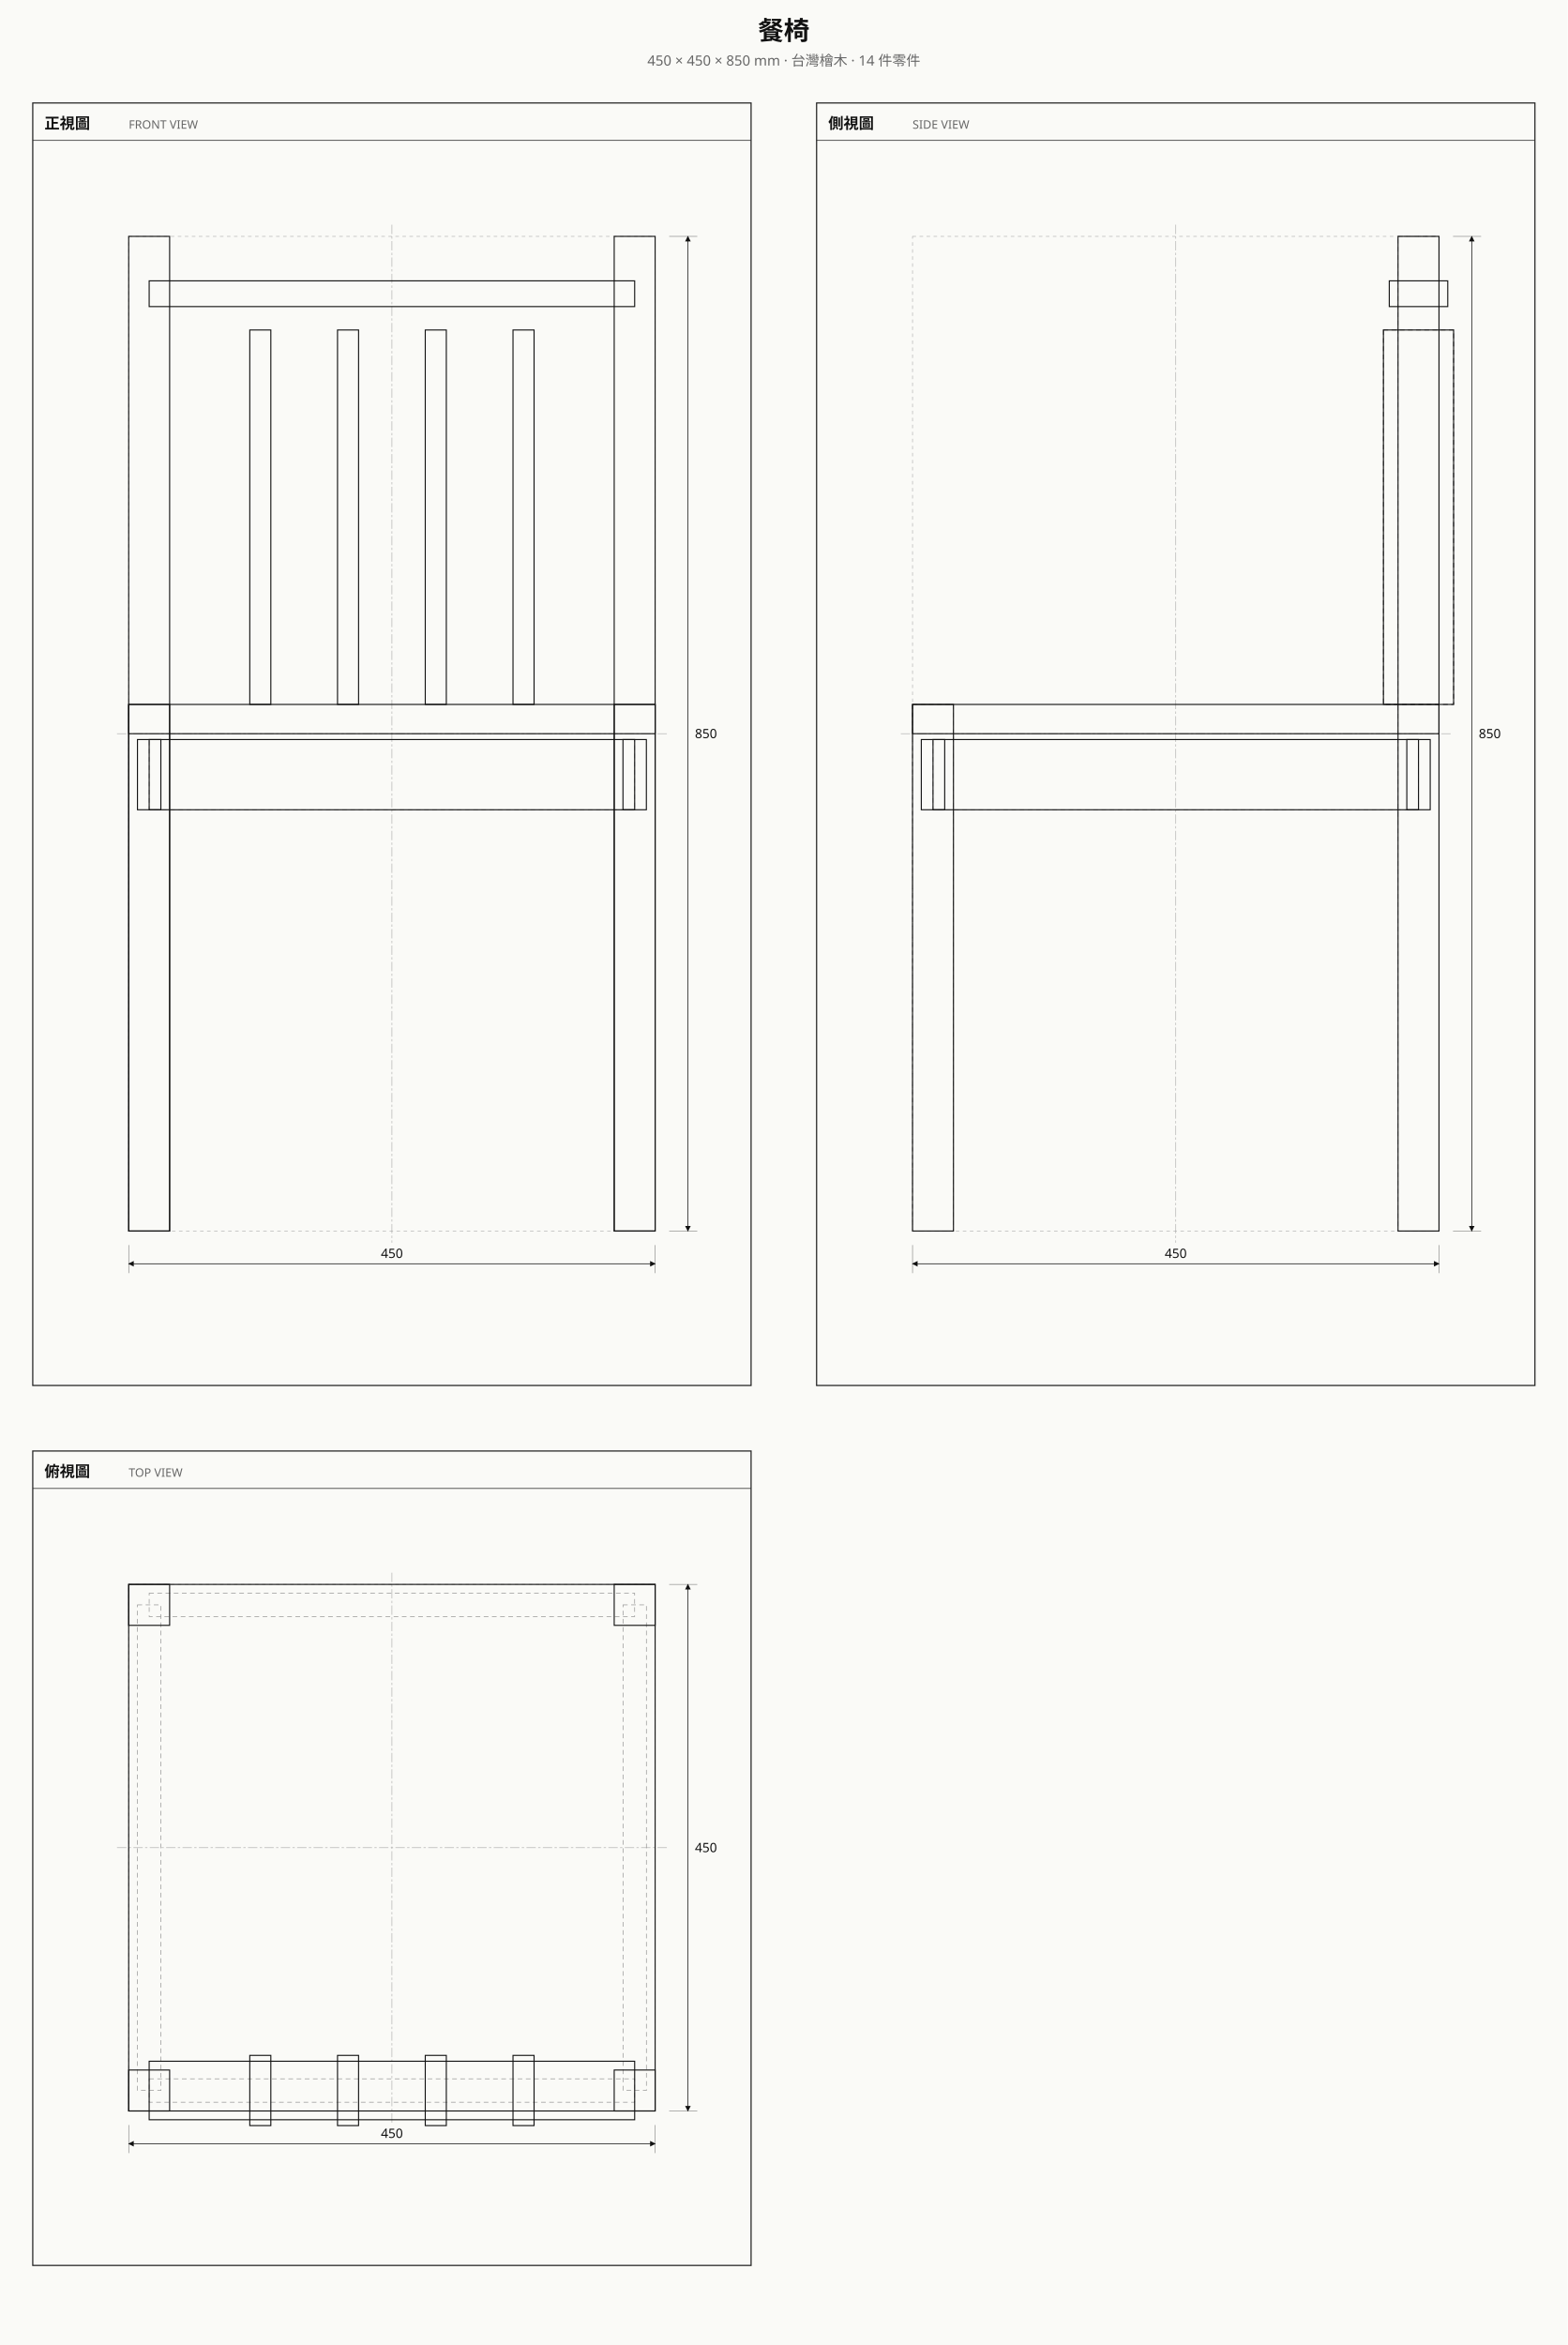
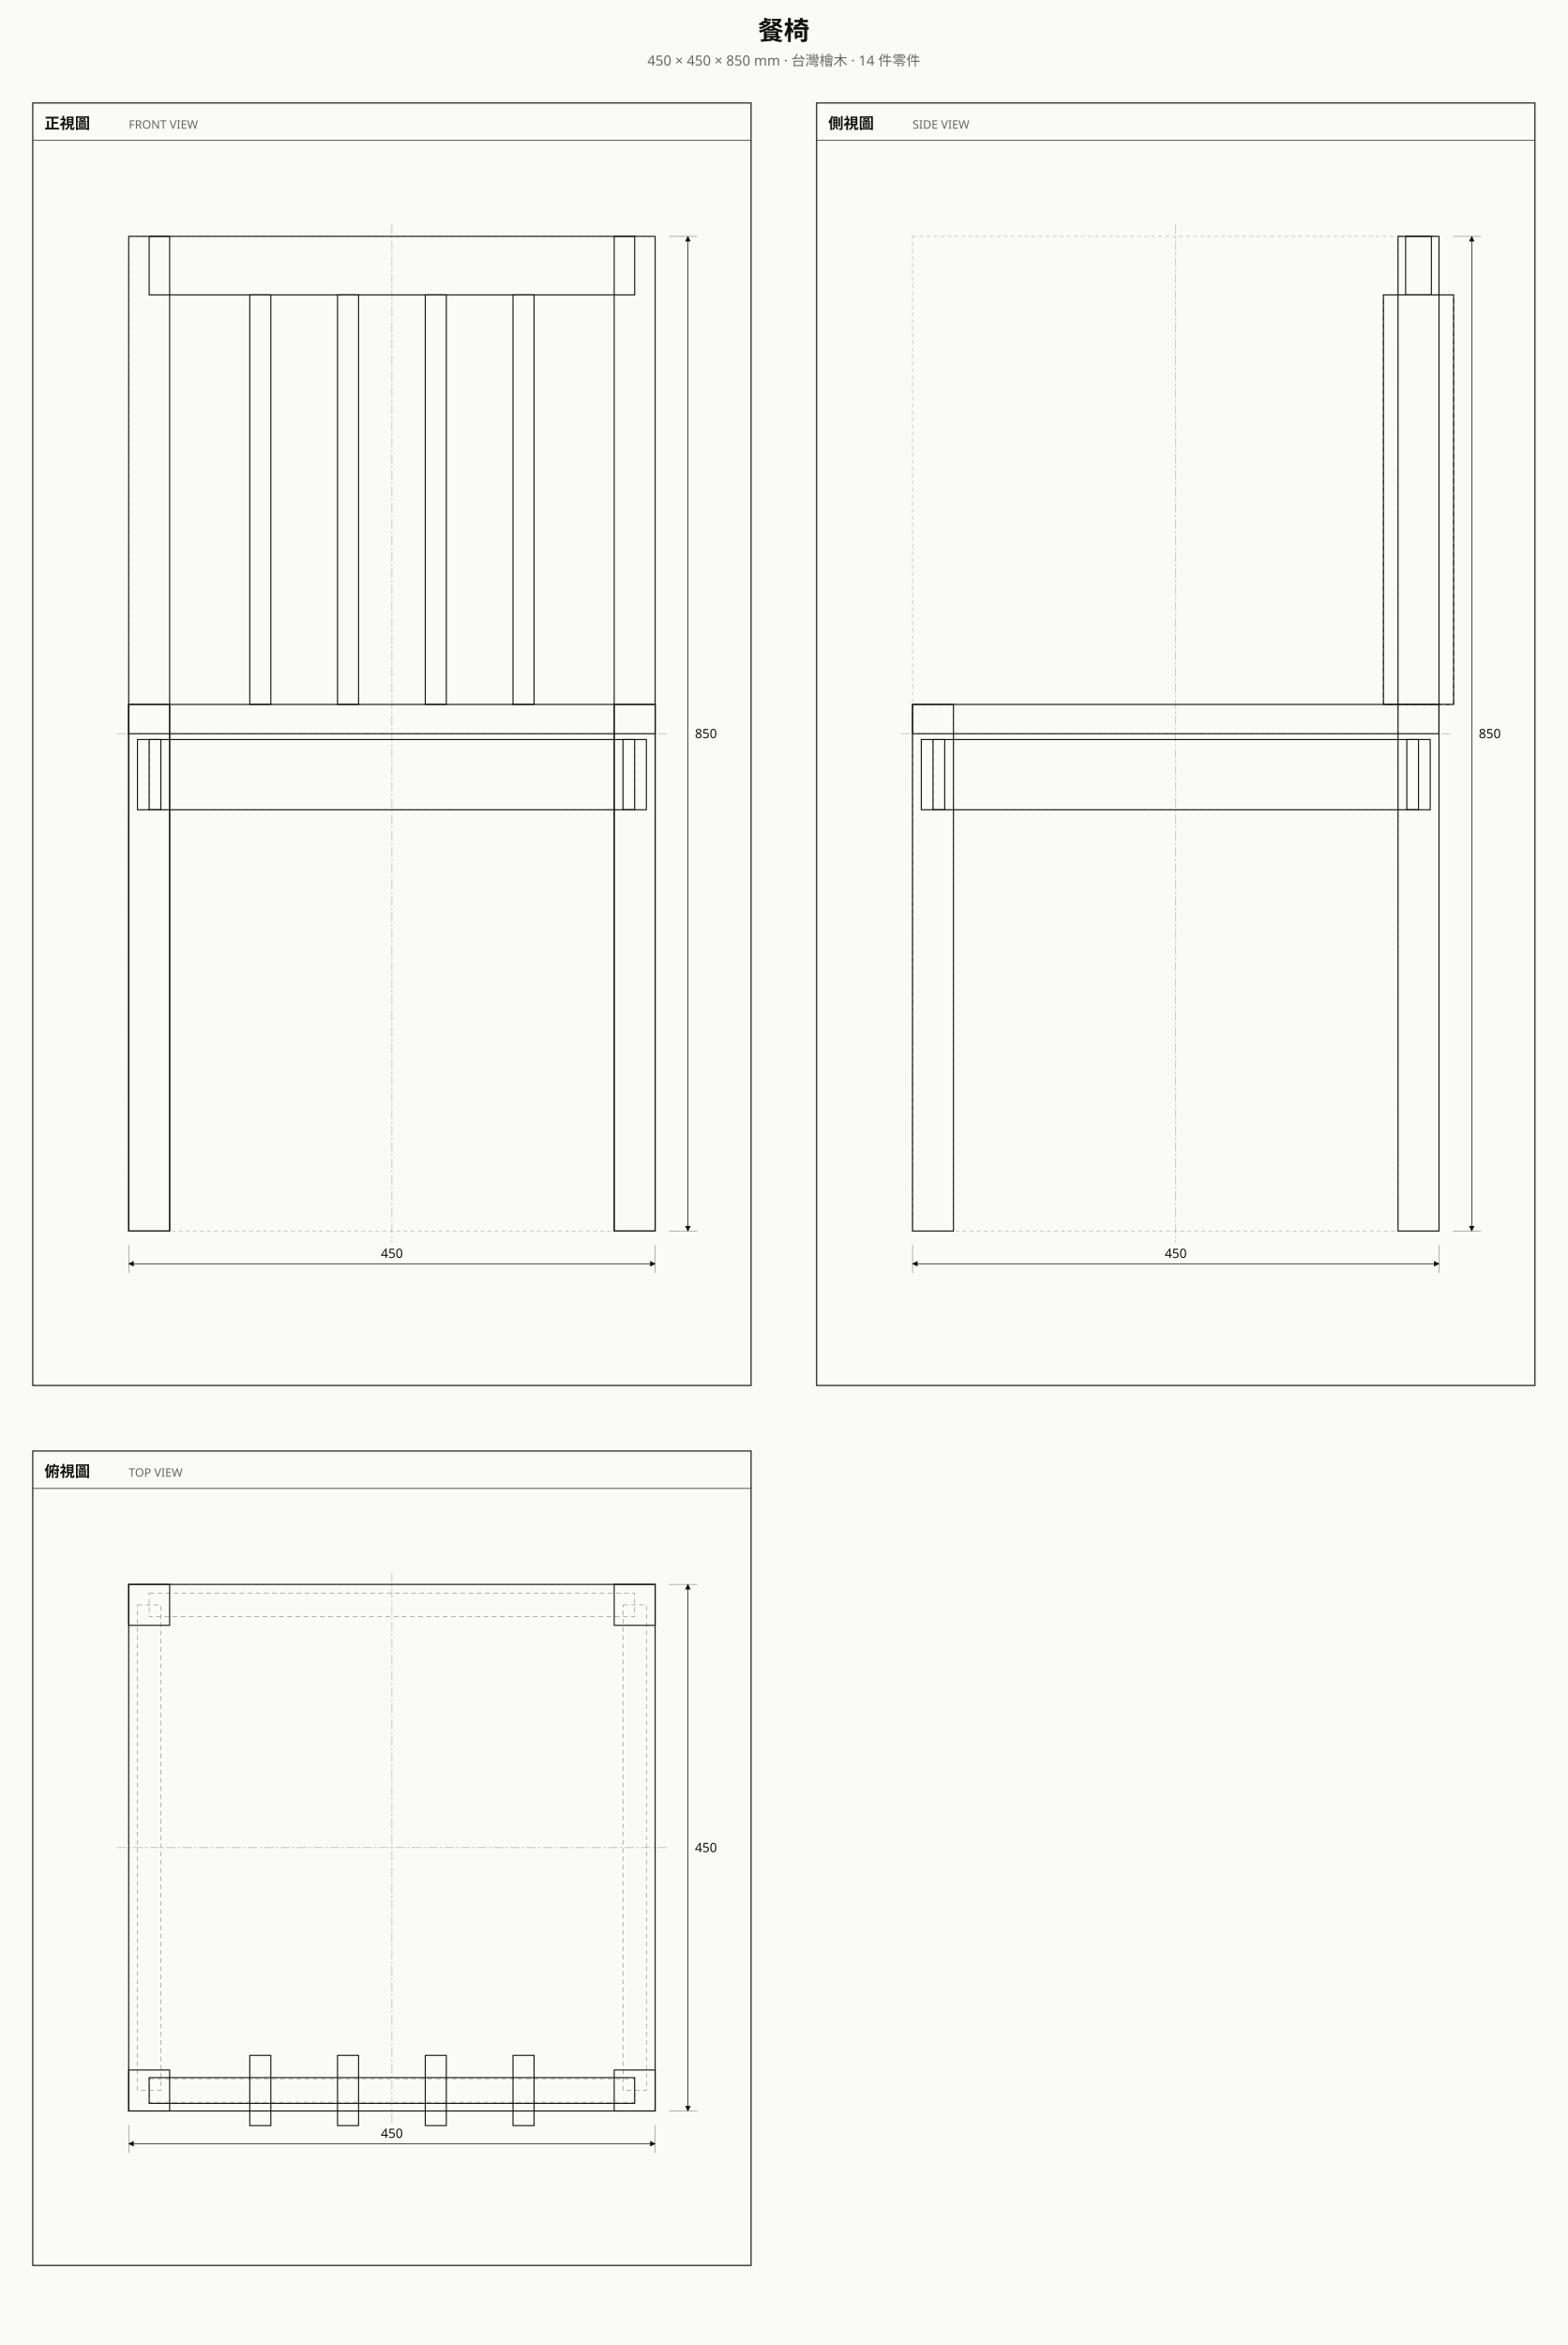
<svg xmlns="http://www.w3.org/2000/svg" viewBox="-20 -10 1340 2004" width="1340">
  <defs>
    <marker id="arr-front" viewBox="0 0 10 10" refX="9" refY="5" markerWidth="8" markerHeight="8" orient="auto-start-reverse">
      <path d="M 0 0 L 10 5 L 0 10 z" fill="#111" />
    </marker>
    <marker id="arr-side" viewBox="0 0 10 10" refX="9" refY="5" markerWidth="8" markerHeight="8" orient="auto-start-reverse">
      <path d="M 0 0 L 10 5 L 0 10 z" fill="#111" />
    </marker>
    <marker id="arr-top" viewBox="0 0 10 10" refX="9" refY="5" markerWidth="8" markerHeight="8" orient="auto-start-reverse">
      <path d="M 0 0 L 10 5 L 0 10 z" fill="#111" />
    </marker>
  </defs>
  <rect x="-20" y="-10" width="1340" height="2004" fill="#fafaf7" />
  <text x="650" y="24" text-anchor="middle" font-size="22" font-weight="700" fill="#111" font-family="sans-serif">餐椅</text>
  <text x="650" y="46" text-anchor="middle" font-size="12" fill="#666" font-family="sans-serif">450 × 450 × 850 mm · 台灣檜木 · 14 件零件</text>
  <g transform="translate(0, 70)">
    <g transform="translate(315.0, 972.0)">
      <rect x="-307.0" y="-964.0" width="614.0" height="1096.0" fill="none" stroke="#222" stroke-width="1" />
      <line x1="-307.0" y1="-932.0" x2="307.0" y2="-932.0" stroke="#222" stroke-width="0.6" />
      <text x="-297.0" y="-942.0" font-size="13" font-weight="700" fill="#111" font-family="sans-serif">正視圖</text>
      <text x="-225.0" y="-942.0" font-size="10" fill="#666" font-family="sans-serif">FRONT VIEW</text>
      <g stroke="#888" stroke-width="0.5" stroke-dasharray="8 2 2 2" opacity="0.7">
        <line x1="0" y1="-860.0" x2="0" y2="10.0" />
        <line x1="-235.0" y1="-425.0" x2="235.0" y2="-425.0" />
      </g>
      <rect x="-225.0" y="-850.0" width="450.0" height="850.0" fill="none" stroke="#999" stroke-dasharray="3 3" stroke-width="0.5" opacity="0.8" />
      <rect x="-207.5" y="-420.0" width="415.0" height="60.0" fill="none" stroke="#888" stroke-width="0.5" stroke-dasharray="4 3" />
+       <rect x="-207.5" y="-850.0" width="415.0" height="50.0" fill="none" stroke="#111" stroke-width="0.9" />
      <rect x="-225.0" y="-850.0" width="35.0" height="850.0" fill="none" stroke="#111" stroke-width="0.9" />
      <rect x="190.0" y="-850.0" width="35.0" height="850.0" fill="none" stroke="#111" stroke-width="0.9" />
-       <rect x="-207.5" y="-812.0" width="415.0" height="22.0" fill="none" stroke="#111" stroke-width="0.9" />
-       <rect x="-121.5" y="-770.0" width="18.0" height="320.0" fill="none" stroke="#111" stroke-width="0.9" />
-       <rect x="-46.5" y="-770.0" width="18.0" height="320.0" fill="none" stroke="#111" stroke-width="0.9" />
-       <rect x="28.5" y="-770.0" width="18.0" height="320.0" fill="none" stroke="#111" stroke-width="0.9" />
-       <rect x="103.5" y="-770.0" width="18.0" height="320.0" fill="none" stroke="#111" stroke-width="0.9" />
+       <rect x="-121.5" y="-800.0" width="18.0" height="350.0" fill="none" stroke="#111" stroke-width="0.9" />
+       <rect x="-46.5" y="-800.0" width="18.0" height="350.0" fill="none" stroke="#111" stroke-width="0.9" />
+       <rect x="28.5" y="-800.0" width="18.0" height="350.0" fill="none" stroke="#111" stroke-width="0.9" />
+       <rect x="103.5" y="-800.0" width="18.0" height="350.0" fill="none" stroke="#111" stroke-width="0.9" />
      <rect x="-217.5" y="-420.0" width="20.0" height="60.0" fill="none" stroke="#111" stroke-width="0.9" />
      <rect x="197.5" y="-420.0" width="20.0" height="60.0" fill="none" stroke="#111" stroke-width="0.9" />
      <rect x="-207.5" y="-420.0" width="415.0" height="60.0" fill="none" stroke="#111" stroke-width="0.9" />
      <rect x="-225.0" y="-450.0" width="450.0" height="25.0" fill="none" stroke="#111" stroke-width="0.9" />
      <rect x="-225.0" y="-450.0" width="35.0" height="450.0" fill="none" stroke="#111" stroke-width="0.9" />
      <rect x="190.0" y="-450.0" width="35.0" height="450.0" fill="none" stroke="#111" stroke-width="0.9" />
      <g stroke="#111" fill="#111" stroke-width="0.6" font-family="sans-serif">
        <line x1="-225.0" y1="12.0" x2="-225.0" y2="36.0" stroke-width="0.4" stroke="#666" />
        <line x1="225.0" y1="12.0" x2="225.0" y2="36.0" stroke-width="0.4" stroke="#666" />
        <line x1="-225.0" y1="28.0" x2="225.0" y2="28.0" marker-start="url(#arr-front)" marker-end="url(#arr-front)" />
        <text x="0" y="23.0" text-anchor="middle" font-size="11" stroke="none">450</text>
      </g>
      <g stroke="#111" fill="#111" stroke-width="0.6" font-family="sans-serif">
        <line x1="237.0" y1="-850.0" x2="261.0" y2="-850.0" stroke-width="0.4" stroke="#666" />
        <line x1="237.0" y1="0.0" x2="261.0" y2="0.0" stroke-width="0.4" stroke="#666" />
        <line x1="253.0" y1="-850.0" x2="253.0" y2="0.0" marker-start="url(#arr-front)" marker-end="url(#arr-front)" />
        <text x="259.0" y="-425.0" text-anchor="start" dominant-baseline="middle" font-size="11" stroke="none">850</text>
      </g>
    </g>
    <g transform="translate(670, 0)">
      <g transform="translate(315.0, 972.0)">
        <rect x="-307.0" y="-964.0" width="614.0" height="1096.0" fill="none" stroke="#222" stroke-width="1" />
        <line x1="-307.0" y1="-932.0" x2="307.0" y2="-932.0" stroke="#222" stroke-width="0.6" />
        <text x="-297.0" y="-942.0" font-size="13" font-weight="700" fill="#111" font-family="sans-serif">側視圖</text>
        <text x="-225.0" y="-942.0" font-size="10" fill="#666" font-family="sans-serif">SIDE VIEW</text>
        <g stroke="#888" stroke-width="0.5" stroke-dasharray="8 2 2 2" opacity="0.7">
          <line x1="0" y1="-860.0" x2="0" y2="10.0" />
          <line x1="-235.0" y1="-425.0" x2="235.0" y2="-425.0" />
        </g>
        <rect x="-225.0" y="-850.0" width="450.0" height="850.0" fill="none" stroke="#999" stroke-dasharray="3 3" stroke-width="0.5" opacity="0.8" />
        <rect x="-207.5" y="-420.0" width="415.0" height="60.0" fill="none" stroke="#888" stroke-width="0.5" stroke-dasharray="4 3" />
        <rect x="-225.0" y="-450.0" width="35.0" height="450.0" fill="none" stroke="#888" stroke-width="0.5" stroke-dasharray="4 3" />
        <rect x="190.0" y="-850.0" width="35.0" height="850.0" fill="none" stroke="#888" stroke-width="0.5" stroke-dasharray="4 3" />
-         <rect x="177.5" y="-770.0" width="60.0" height="320.0" fill="none" stroke="#888" stroke-width="0.5" stroke-dasharray="4 3" />
-         <rect x="177.5" y="-770.0" width="60.0" height="320.0" fill="none" stroke="#888" stroke-width="0.5" stroke-dasharray="4 3" />
-         <rect x="177.5" y="-770.0" width="60.0" height="320.0" fill="none" stroke="#888" stroke-width="0.5" stroke-dasharray="4 3" />
-         <rect x="177.5" y="-770.0" width="60.0" height="320.0" fill="none" stroke="#111" stroke-width="0.9" />
+         <rect x="177.5" y="-800.0" width="60.0" height="350.0" fill="none" stroke="#888" stroke-width="0.5" stroke-dasharray="4 3" />
+         <rect x="177.5" y="-800.0" width="60.0" height="350.0" fill="none" stroke="#888" stroke-width="0.5" stroke-dasharray="4 3" />
+         <rect x="177.5" y="-800.0" width="60.0" height="350.0" fill="none" stroke="#888" stroke-width="0.5" stroke-dasharray="4 3" />
+         <rect x="177.5" y="-800.0" width="60.0" height="350.0" fill="none" stroke="#111" stroke-width="0.9" />
        <rect x="-217.5" y="-420.0" width="20.0" height="60.0" fill="none" stroke="#111" stroke-width="0.9" />
        <rect x="197.5" y="-420.0" width="20.0" height="60.0" fill="none" stroke="#111" stroke-width="0.9" />
-         <rect x="182.5" y="-812.0" width="50.0" height="22.0" fill="none" stroke="#111" stroke-width="0.9" />
+         <rect x="196.5" y="-850.0" width="22.0" height="50.0" fill="none" stroke="#111" stroke-width="0.9" />
        <rect x="-207.5" y="-420.0" width="415.0" height="60.0" fill="none" stroke="#111" stroke-width="0.9" />
        <rect x="-225.0" y="-450.0" width="450.0" height="25.0" fill="none" stroke="#111" stroke-width="0.9" />
        <rect x="-225.0" y="-450.0" width="35.0" height="450.0" fill="none" stroke="#111" stroke-width="0.9" />
        <rect x="190.0" y="-850.0" width="35.0" height="850.0" fill="none" stroke="#111" stroke-width="0.9" />
        <g stroke="#111" fill="#111" stroke-width="0.6" font-family="sans-serif">
          <line x1="-225.0" y1="12.0" x2="-225.0" y2="36.0" stroke-width="0.4" stroke="#666" />
          <line x1="225.0" y1="12.0" x2="225.0" y2="36.0" stroke-width="0.4" stroke="#666" />
          <line x1="-225.0" y1="28.0" x2="225.0" y2="28.0" marker-start="url(#arr-side)" marker-end="url(#arr-side)" />
          <text x="0" y="23.0" text-anchor="middle" font-size="11" stroke="none">450</text>
        </g>
        <g stroke="#111" fill="#111" stroke-width="0.6" font-family="sans-serif">
          <line x1="237.0" y1="-850.0" x2="261.0" y2="-850.0" stroke-width="0.4" stroke="#666" />
          <line x1="237.0" y1="0.0" x2="261.0" y2="0.0" stroke-width="0.4" stroke="#666" />
          <line x1="253.0" y1="-850.0" x2="253.0" y2="0.0" marker-start="url(#arr-side)" marker-end="url(#arr-side)" />
          <text x="259.0" y="-425.0" text-anchor="start" dominant-baseline="middle" font-size="11" stroke="none">850</text>
        </g>
      </g>
    </g>
    <g transform="translate(0, 1152)">
      <g transform="translate(315.0, 347.0)">
        <rect x="-307.0" y="-339.0" width="614.0" height="696.0" fill="none" stroke="#222" stroke-width="1" />
        <line x1="-307.0" y1="-307.0" x2="307.0" y2="-307.0" stroke="#222" stroke-width="0.6" />
        <text x="-297.0" y="-317.0" font-size="13" font-weight="700" fill="#111" font-family="sans-serif">俯視圖</text>
        <text x="-225.0" y="-317.0" font-size="10" fill="#666" font-family="sans-serif">TOP VIEW</text>
        <g stroke="#888" stroke-width="0.5" stroke-dasharray="8 2 2 2" opacity="0.7">
          <line x1="0" y1="-235.0" x2="0" y2="235.0" />
          <line x1="-235.0" y1="0.0" x2="235.0" y2="0.0" />
        </g>
        <rect x="-225.0" y="-225.0" width="450.0" height="450.0" fill="none" stroke="#999" stroke-dasharray="3 3" stroke-width="0.5" opacity="0.8" />
        <rect x="-207.5" y="-217.5" width="415.0" height="20.0" fill="none" stroke="#888" stroke-width="0.5" stroke-dasharray="4 3" />
        <rect x="-207.5" y="197.5" width="415.0" height="20.0" fill="none" stroke="#888" stroke-width="0.5" stroke-dasharray="4 3" />
        <rect x="-217.5" y="-207.5" width="20.0" height="415.0" fill="none" stroke="#888" stroke-width="0.5" stroke-dasharray="4 3" />
        <rect x="197.5" y="-207.5" width="20.0" height="415.0" fill="none" stroke="#888" stroke-width="0.5" stroke-dasharray="4 3" />
        <rect x="-225.0" y="-225.0" width="450.0" height="450.0" fill="none" stroke="#111" stroke-width="0.9" />
        <rect x="-225.0" y="-225.0" width="35.0" height="35.0" fill="none" stroke="#111" stroke-width="0.9" />
        <rect x="190.0" y="-225.0" width="35.0" height="35.0" fill="none" stroke="#111" stroke-width="0.9" />
        <rect x="-121.5" y="177.5" width="18.0" height="60.0" fill="none" stroke="#111" stroke-width="0.9" />
        <rect x="-46.5" y="177.5" width="18.0" height="60.0" fill="none" stroke="#111" stroke-width="0.9" />
        <rect x="28.5" y="177.5" width="18.0" height="60.0" fill="none" stroke="#111" stroke-width="0.9" />
        <rect x="103.5" y="177.5" width="18.0" height="60.0" fill="none" stroke="#111" stroke-width="0.9" />
-         <rect x="-207.5" y="182.5" width="415.0" height="50.0" fill="none" stroke="#111" stroke-width="0.9" />
        <rect x="-225.0" y="190.0" width="35.0" height="35.0" fill="none" stroke="#111" stroke-width="0.9" />
        <rect x="190.0" y="190.0" width="35.0" height="35.0" fill="none" stroke="#111" stroke-width="0.9" />
+         <rect x="-207.5" y="196.5" width="415.0" height="22.0" fill="none" stroke="#111" stroke-width="0.9" />
        <g stroke="#111" fill="#111" stroke-width="0.6" font-family="sans-serif">
          <line x1="-225.0" y1="237.0" x2="-225.0" y2="261.0" stroke-width="0.4" stroke="#666" />
          <line x1="225.0" y1="237.0" x2="225.0" y2="261.0" stroke-width="0.4" stroke="#666" />
          <line x1="-225.0" y1="253.0" x2="225.0" y2="253.0" marker-start="url(#arr-top)" marker-end="url(#arr-top)" />
          <text x="0" y="248.0" text-anchor="middle" font-size="11" stroke="none">450</text>
        </g>
        <g stroke="#111" fill="#111" stroke-width="0.6" font-family="sans-serif">
          <line x1="237.0" y1="-225.0" x2="261.0" y2="-225.0" stroke-width="0.4" stroke="#666" />
          <line x1="237.0" y1="225.0" x2="261.0" y2="225.0" stroke-width="0.4" stroke="#666" />
          <line x1="253.0" y1="-225.0" x2="253.0" y2="225.0" marker-start="url(#arr-top)" marker-end="url(#arr-top)" />
          <text x="259.0" y="0.0" text-anchor="start" dominant-baseline="middle" font-size="11" stroke="none">450</text>
        </g>
      </g>
    </g>
  </g>
</svg>
